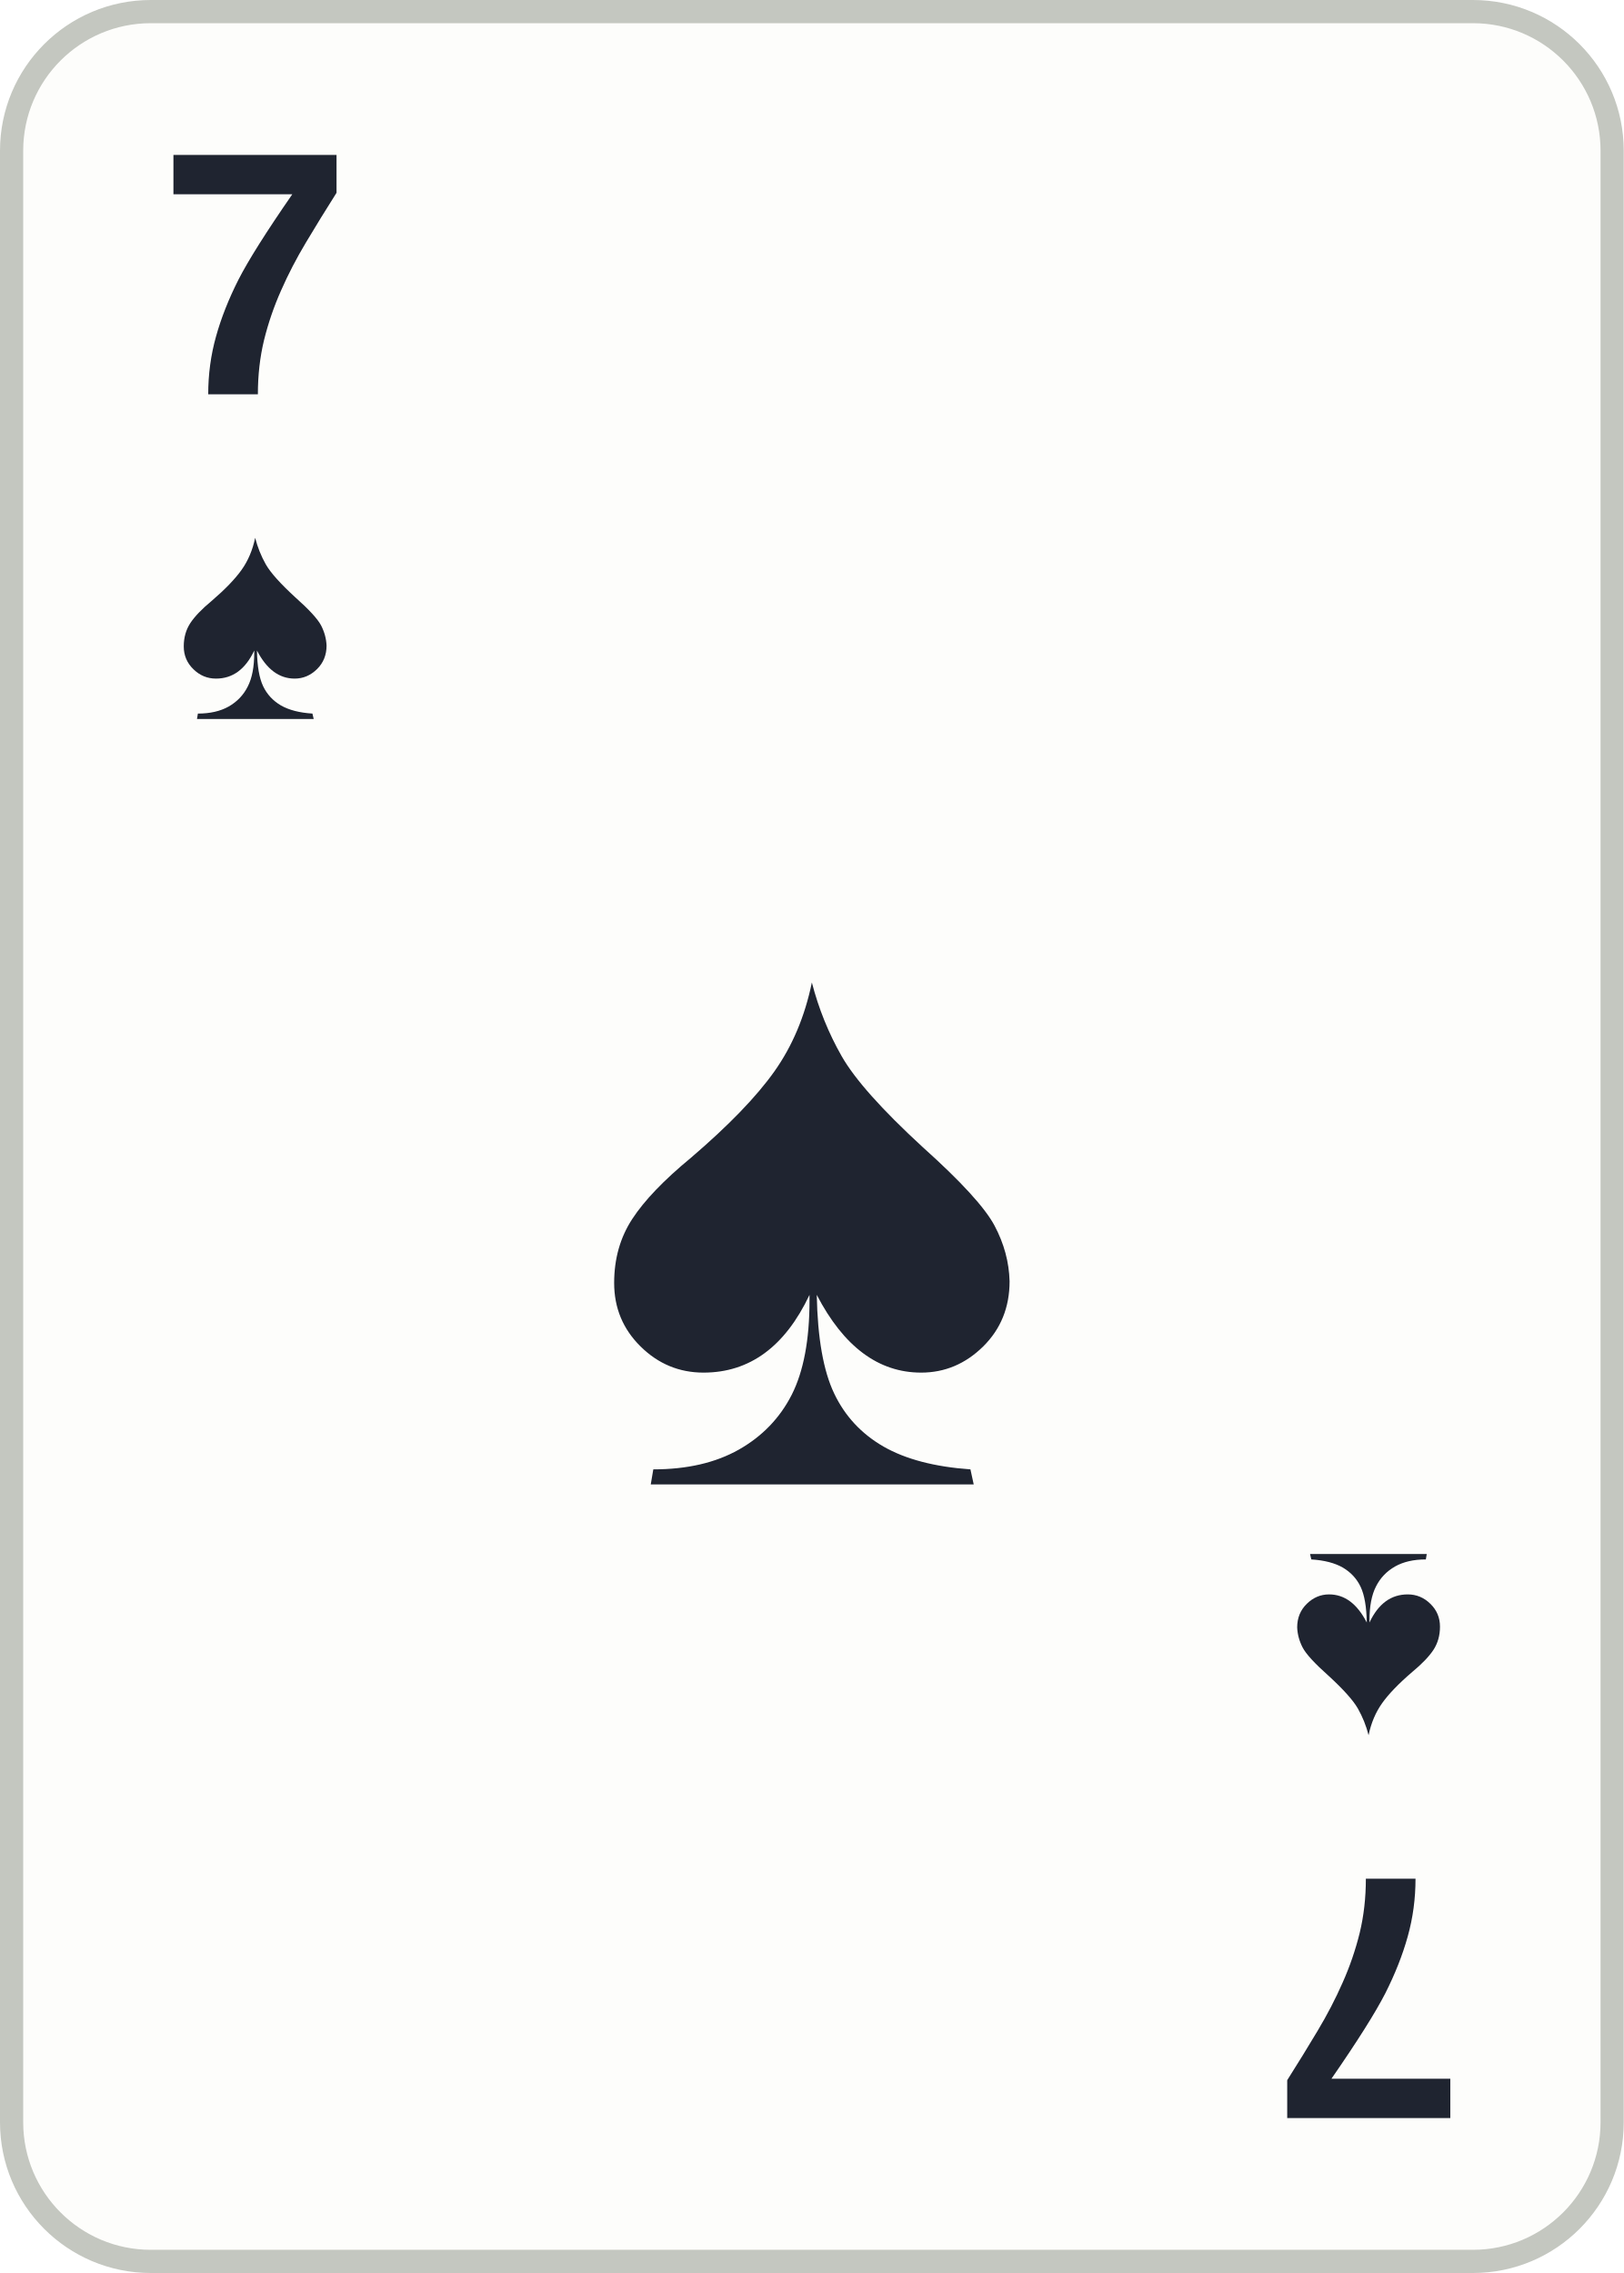
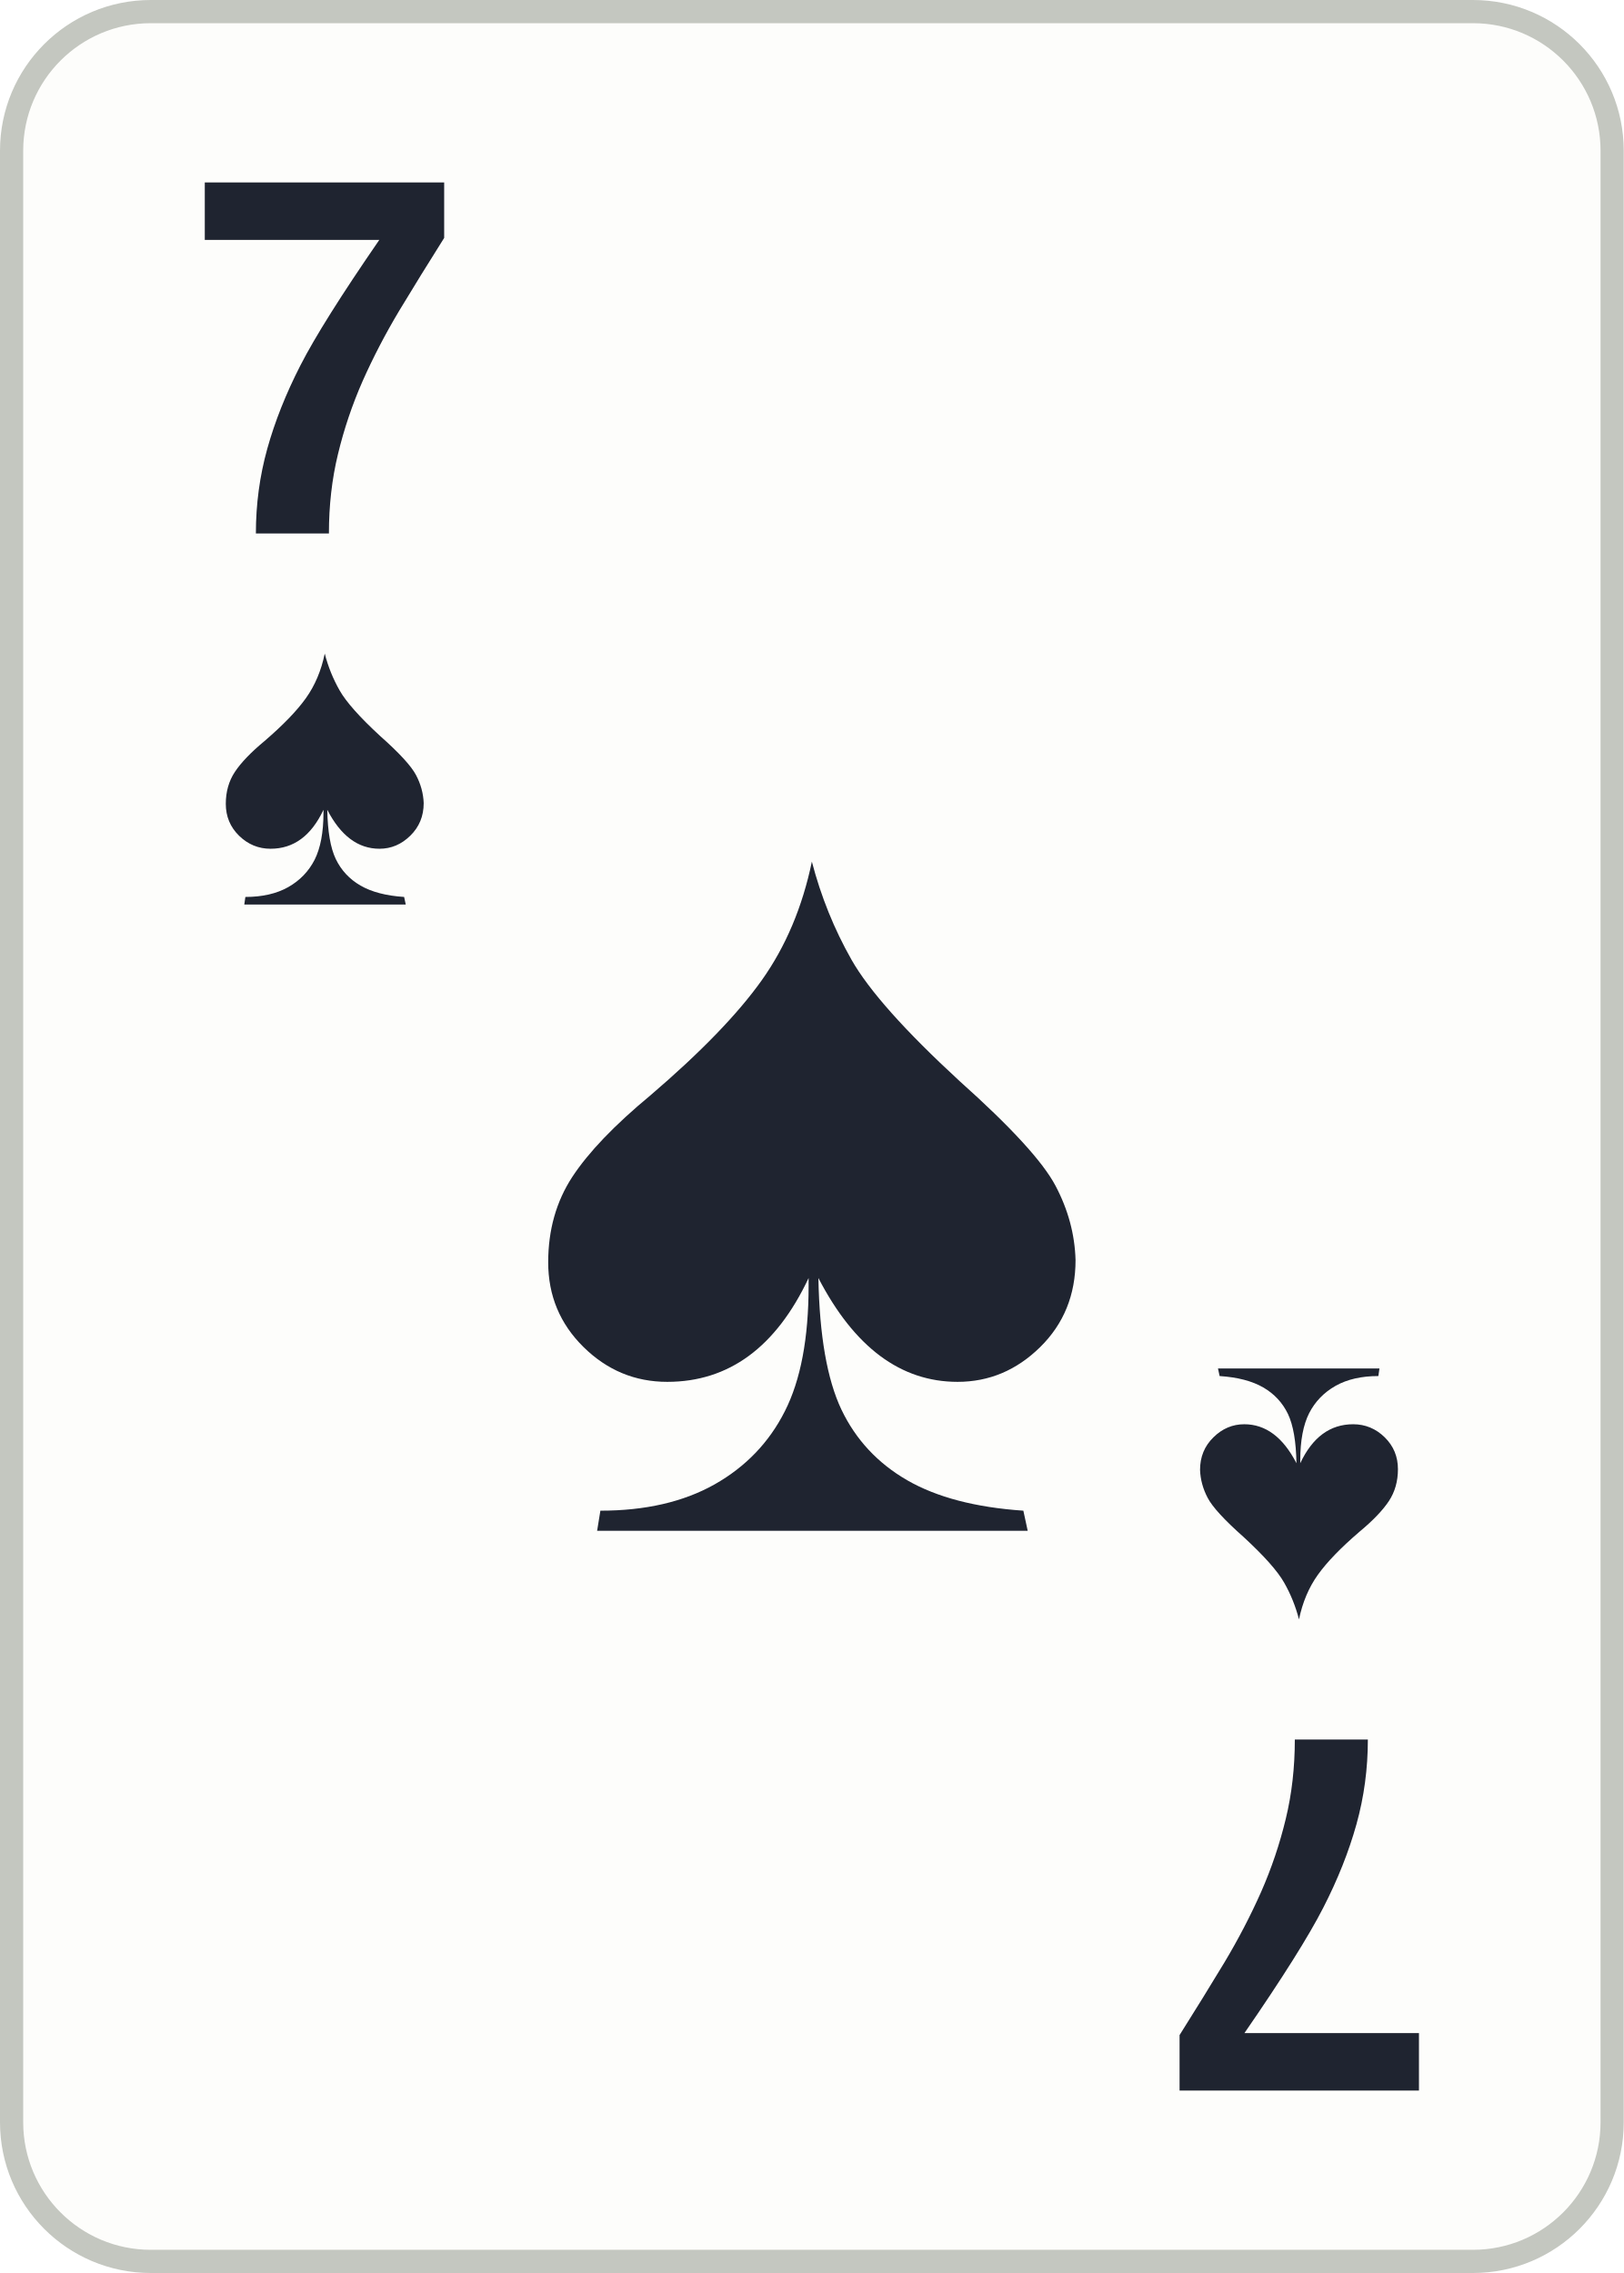
<svg xmlns="http://www.w3.org/2000/svg" viewBox="0 0 140 196">
  <rect x="1" y="1" width="138" height="194" rx="12" fill="#fdfdfb" stroke="#c4c7c0" stroke-width="2" />
  <g font-family="Arial,Helvetica,sans-serif" font-weight="700">
-     <text x="22" y="34" font-size="30" text-anchor="middle" fill="#1f2430">7</text>
-     <text x="22" y="62" font-size="26" text-anchor="middle" fill="#1f2430">♠</text>
+     <text x="28" y="46" font-size="44" text-anchor="middle" fill="#1f2430">7</text>
+     <text x="28" y="78" font-size="36" text-anchor="middle" fill="#1f2430">♠</text>
    <g transform="rotate(180 70 98)">
-       <text x="22" y="34" font-size="30" text-anchor="middle" fill="#1f2430">7</text>
-       <text x="22" y="62" font-size="26" text-anchor="middle" fill="#1f2430">♠</text>
+       <text x="28" y="46" font-size="44" text-anchor="middle" fill="#1f2430">7</text>
+       <text x="28" y="78" font-size="36" text-anchor="middle" fill="#1f2430">♠</text>
    </g>
-     <text x="70" y="128" font-size="72" text-anchor="middle" fill="#1f2430">♠</text>
+     <text x="70" y="132" font-size="96" text-anchor="middle" fill="#1f2430">♠</text>
  </g>
</svg>
